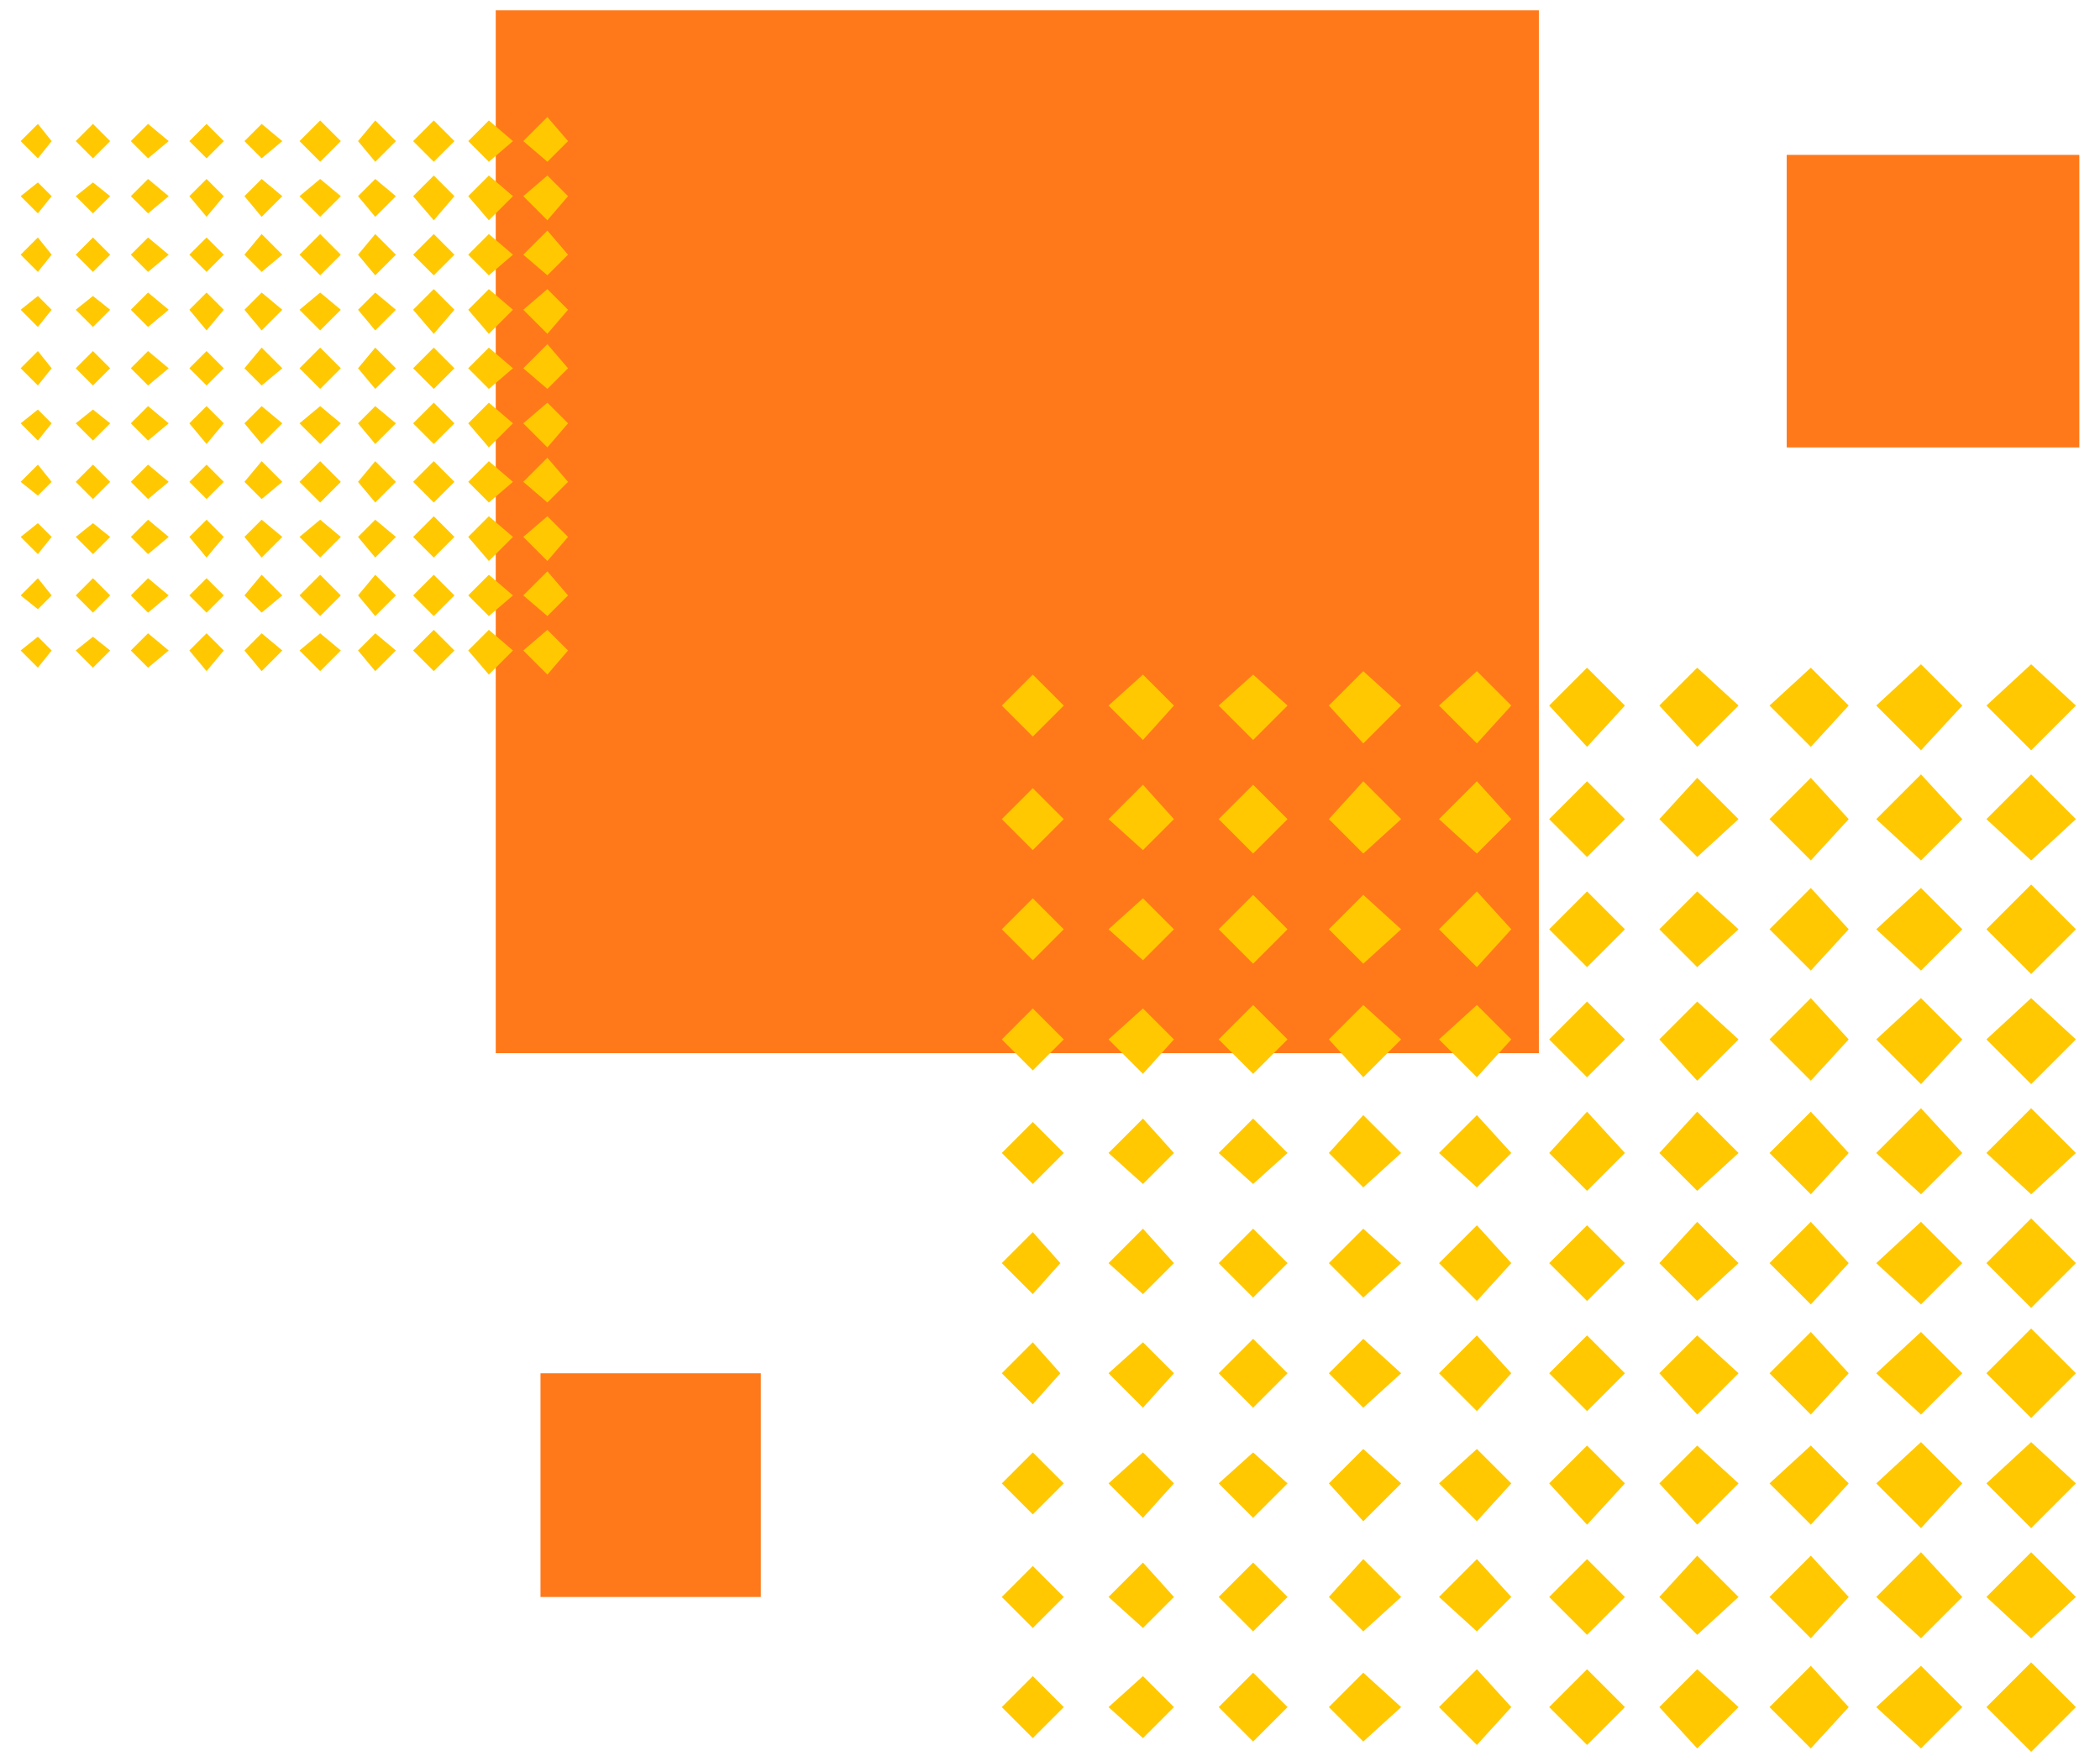
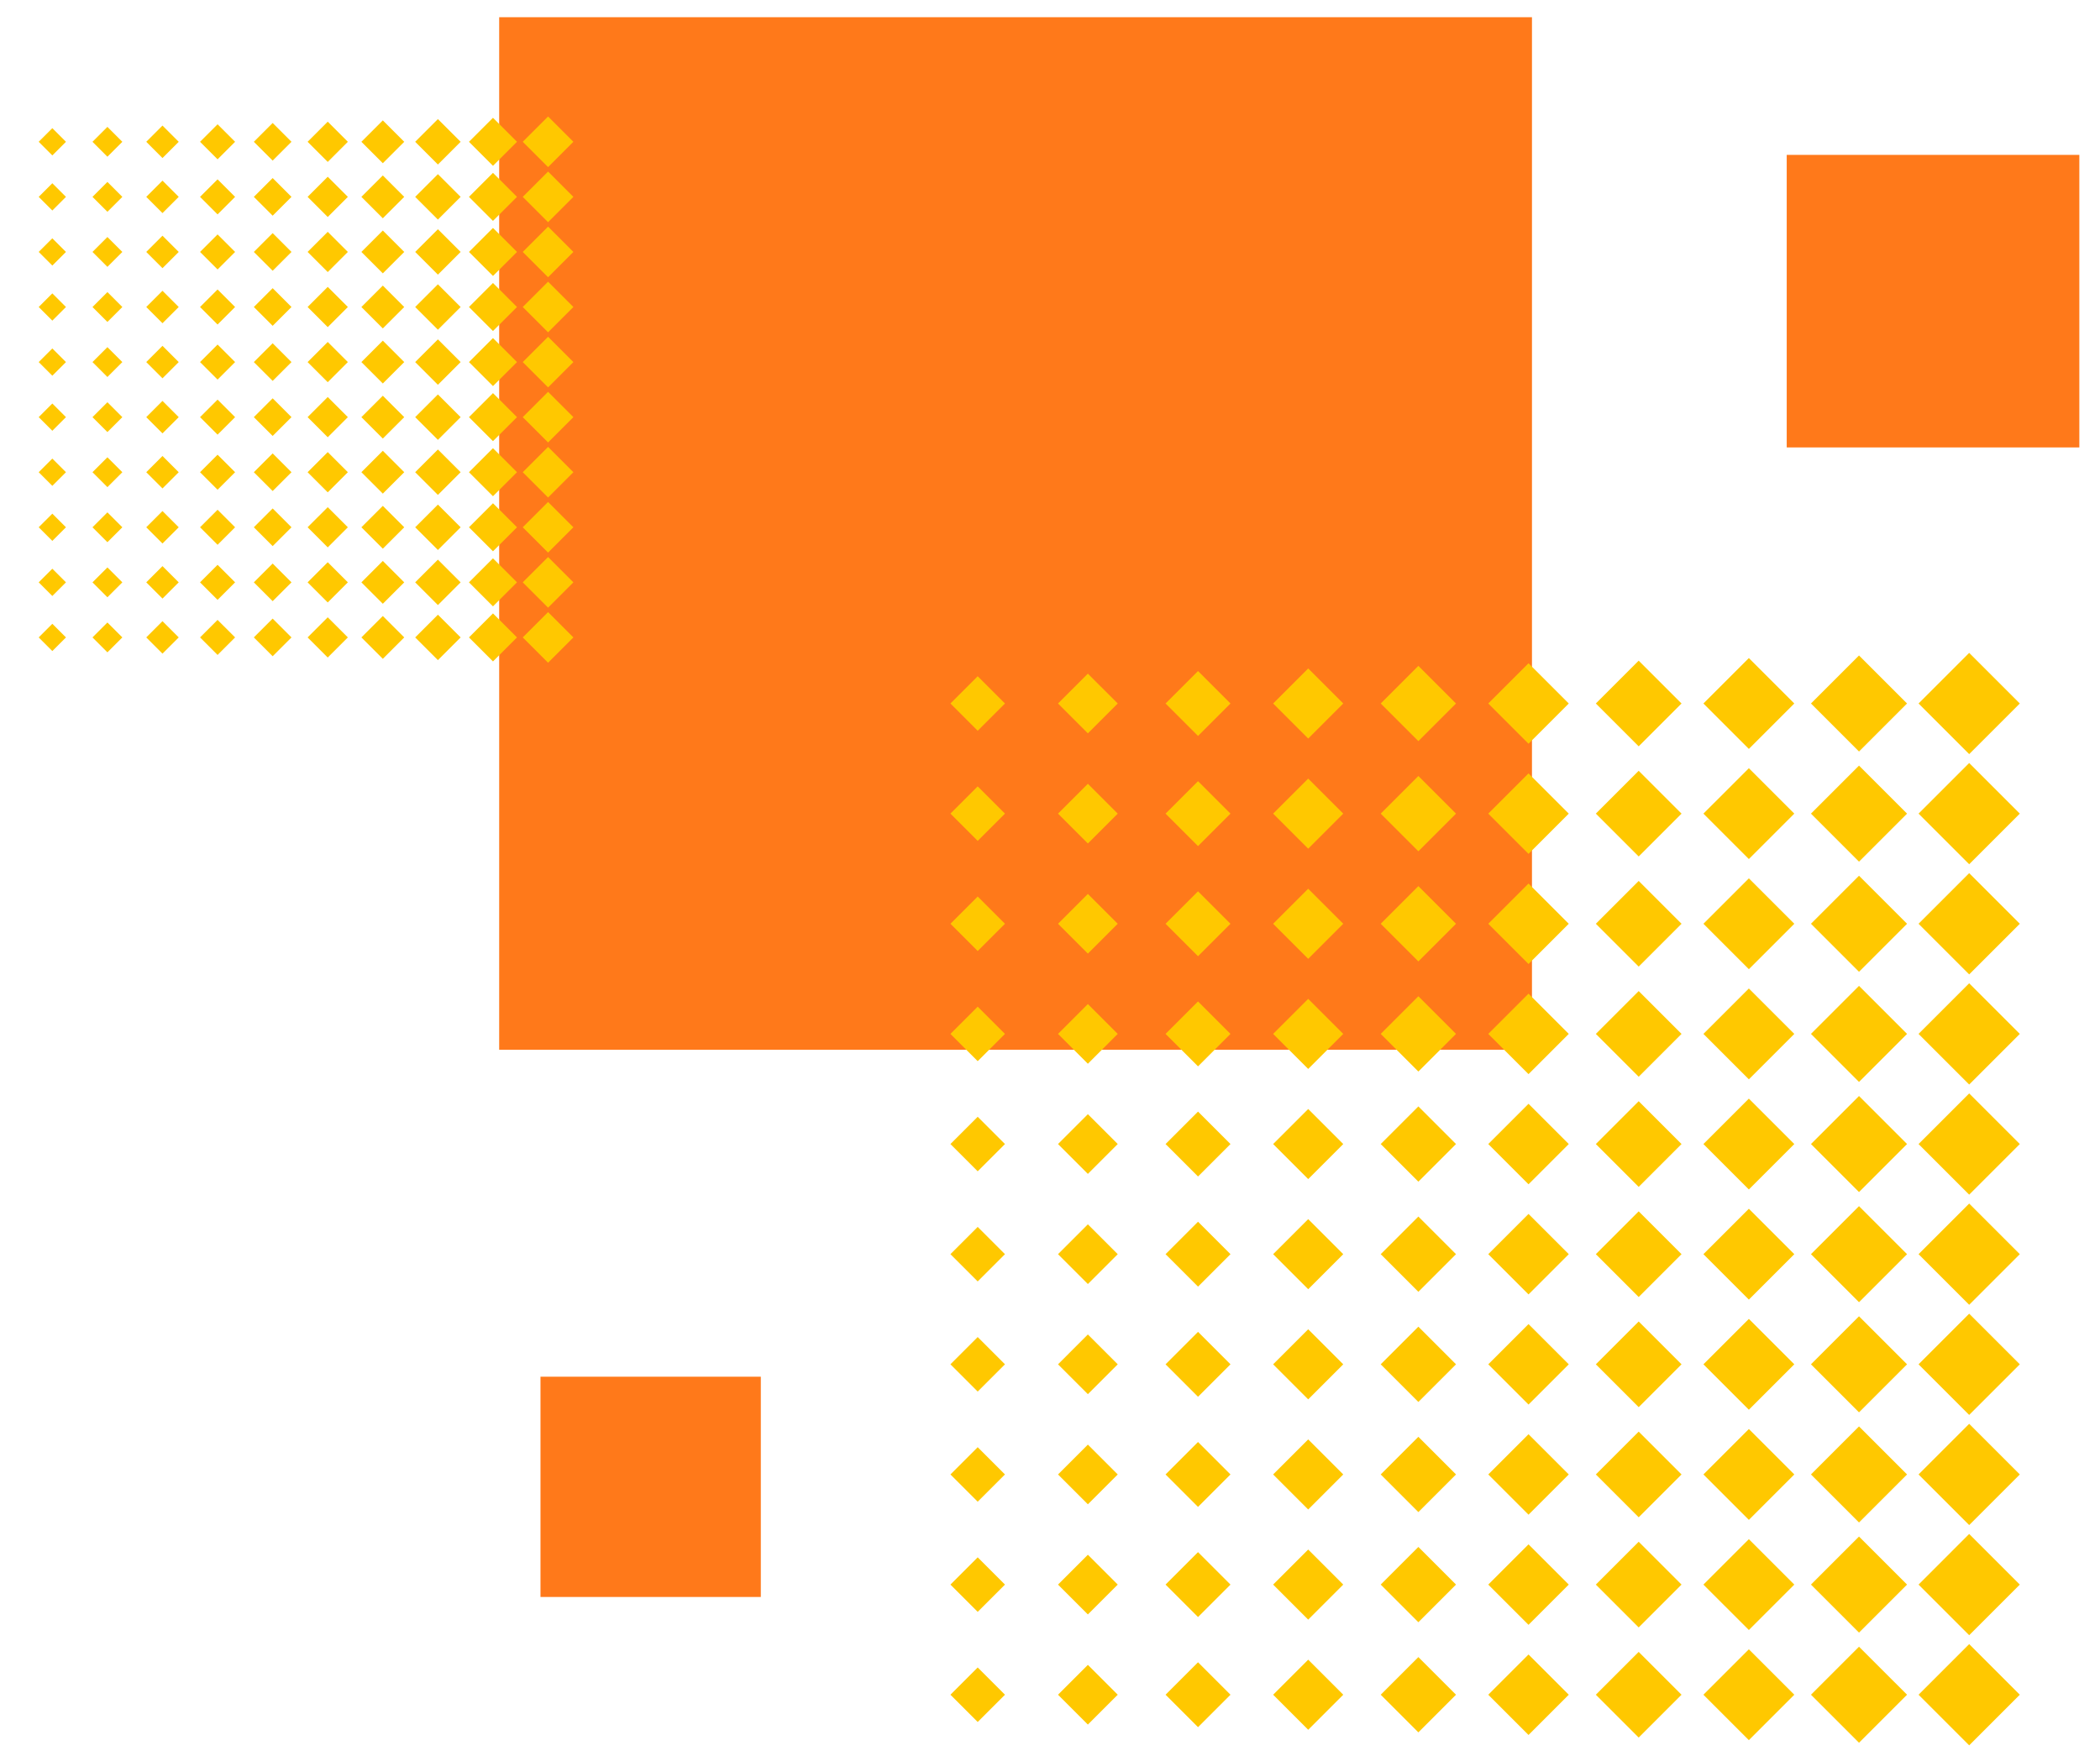
<svg xmlns="http://www.w3.org/2000/svg" version="1.2" viewBox="100 250 610 510">
-   <defs>
-     <clipPath id="a">
-       <path d="M243 253h304v303H243Zm0 0" />
-     </clipPath>
-     <clipPath id="b">
-       <path d="M677 733h26v26h-26Zm0 0" />
-     </clipPath>
-     <clipPath id="c">
-       <path d="M645 733h26v26h-26Zm0 0" />
-     </clipPath>
-     <clipPath id="d">
-       <path d="M106 286h10v10h-10Zm0 0" />
-     </clipPath>
-     <clipPath id="e">
-       <path d="M106 302h10v11h-10Zm0 0" />
-     </clipPath>
-     <clipPath id="f">
-       <path d="M106 319h10v10h-10Zm0 0" />
-     </clipPath>
-     <clipPath id="g">
-       <path d="M106 335h10v11h-10Zm0 0" />
-     </clipPath>
-     <clipPath id="h">
-       <path d="M106 352h10v10h-10Zm0 0" />
-     </clipPath>
-     <clipPath id="i">
-       <path d="M106 368h10v10h-10Zm0 0" />
-     </clipPath>
-     <clipPath id="j">
-       <path d="M106 385h10v10h-10Zm0 0" />
-     </clipPath>
-     <clipPath id="k">
-       <path d="M106 401h10v10h-10Zm0 0" />
-     </clipPath>
-     <clipPath id="l">
-       <path d="M106 418h10v10h-10Zm0 0" />
-     </clipPath>
-     <clipPath id="m">
-       <path d="M106 434h10v10h-10Zm0 0" />
-     </clipPath>
-   </defs>
-   <g clip-path="url(#a)">
-     <path d="M244 253v303h303V253Zm0 0" style="stroke:none;fill-rule:nonzero;fill:#ff791a;fill-opacity:1" />
+   <rect x="245" y="255" width="300" height="300" fill="#ff791a" />
+   <rect x="619" y="295" width="85" height="85" fill="#ff791a" />
+   <rect x="257" y="650" width="64" height="64" fill="#ff791a" />
+   <g transform="scale(1.6) translate(-28, 172) rotate(90, 100, 100)" fill="#ffc800">
+     <rect x="6.75" y="6.75" width="6.5" height="6.5" transform="rotate(45 10 10)" />
+     <rect x="16.75" y="6.75" width="6.5" height="6.5" transform="rotate(45 20 10)" />
+     <rect x="26.75" y="6.75" width="6.5" height="6.5" transform="rotate(45 30 10)" />
+     <rect x="36.75" y="6.75" width="6.5" height="6.5" transform="rotate(45 40 10)" />
+     <rect x="46.75" y="6.75" width="6.5" height="6.5" transform="rotate(45 50 10)" />
+     <rect x="56.75" y="6.75" width="6.5" height="6.5" transform="rotate(45 60 10)" />
+     <rect x="66.75" y="6.75" width="6.5" height="6.5" transform="rotate(45 70 10)" />
+     <rect x="76.75" y="6.75" width="6.5" height="6.5" transform="rotate(45 80 10)" />
+     <rect x="86.75" y="6.75" width="6.5" height="6.5" transform="rotate(45 90 10)" />
+     <rect x="96.75" y="6.75" width="6.5" height="6.5" transform="rotate(45 100 10)" />
+     <rect x="6.917" y="16.917" width="6.167" height="6.167" transform="rotate(45 10 20)" />
+     <rect x="16.917" y="16.917" width="6.167" height="6.167" transform="rotate(45 20 20)" />
+     <rect x="26.917" y="16.917" width="6.167" height="6.167" transform="rotate(45 30 20)" />
+     <rect x="36.917" y="16.917" width="6.167" height="6.167" transform="rotate(45 40 20)" />
+     <rect x="46.917" y="16.917" width="6.167" height="6.167" transform="rotate(45 50 20)" />
+     <rect x="56.917" y="16.917" width="6.167" height="6.167" transform="rotate(45 60 20)" />
+     <rect x="66.917" y="16.917" width="6.167" height="6.167" transform="rotate(45 70 20)" />
+     <rect x="76.917" y="16.917" width="6.167" height="6.167" transform="rotate(45 80 20)" />
+     <rect x="86.917" y="16.917" width="6.167" height="6.167" transform="rotate(45 90 20)" />
+     <rect x="96.917" y="16.917" width="6.167" height="6.167" transform="rotate(45 100 20)" />
+     <rect x="7.083" y="27.083" width="5.833" height="5.833" transform="rotate(45 10 30)" />
+     <rect x="17.083" y="27.083" width="5.833" height="5.833" transform="rotate(45 20 30)" />
+     <rect x="27.083" y="27.083" width="5.833" height="5.833" transform="rotate(45 30 30)" />
+     <rect x="37.083" y="27.083" width="5.833" height="5.833" transform="rotate(45 40 30)" />
+     <rect x="47.083" y="27.083" width="5.833" height="5.833" transform="rotate(45 50 30)" />
+     <rect x="57.083" y="27.083" width="5.833" height="5.833" transform="rotate(45 60 30)" />
+     <rect x="67.083" y="27.083" width="5.833" height="5.833" transform="rotate(45 70 30)" />
+     <rect x="77.083" y="27.083" width="5.833" height="5.833" transform="rotate(45 80 30)" />
+     <rect x="87.083" y="27.083" width="5.833" height="5.833" transform="rotate(45 90 30)" />
+     <rect x="97.083" y="27.083" width="5.833" height="5.833" transform="rotate(45 100 30)" />
+     <rect x="7.25" y="37.25" width="5.5" height="5.5" transform="rotate(45 10 40)" />
+     <rect x="17.25" y="37.25" width="5.5" height="5.5" transform="rotate(45 20 40)" />
+     <rect x="27.25" y="37.25" width="5.5" height="5.5" transform="rotate(45 30 40)" />
+     <rect x="37.25" y="37.25" width="5.5" height="5.5" transform="rotate(45 40 40)" />
+     <rect x="47.25" y="37.25" width="5.5" height="5.5" transform="rotate(45 50 40)" />
+     <rect x="57.25" y="37.25" width="5.5" height="5.5" transform="rotate(45 60 40)" />
+     <rect x="67.25" y="37.25" width="5.5" height="5.5" transform="rotate(45 70 40)" />
+     <rect x="77.25" y="37.25" width="5.5" height="5.5" transform="rotate(45 80 40)" />
+     <rect x="87.25" y="37.25" width="5.5" height="5.5" transform="rotate(45 90 40)" />
+     <rect x="97.25" y="37.25" width="5.5" height="5.5" transform="rotate(45 100 40)" />
+     <rect x="7.417" y="47.417" width="5.167" height="5.167" transform="rotate(45 10 50)" />
+     <rect x="17.417" y="47.417" width="5.167" height="5.167" transform="rotate(45 20 50)" />
+     <rect x="27.417" y="47.417" width="5.167" height="5.167" transform="rotate(45 30 50)" />
+     <rect x="37.417" y="47.417" width="5.167" height="5.167" transform="rotate(45 40 50)" />
+     <rect x="47.417" y="47.417" width="5.167" height="5.167" transform="rotate(45 50 50)" />
+     <rect x="57.417" y="47.417" width="5.167" height="5.167" transform="rotate(45 60 50)" />
+     <rect x="67.417" y="47.417" width="5.167" height="5.167" transform="rotate(45 70 50)" />
+     <rect x="77.417" y="47.417" width="5.167" height="5.167" transform="rotate(45 80 50)" />
+     <rect x="87.417" y="47.417" width="5.167" height="5.167" transform="rotate(45 90 50)" />
+     <rect x="97.417" y="47.417" width="5.167" height="5.167" transform="rotate(45 100 50)" />
+     <rect x="7.583" y="57.583" width="4.833" height="4.833" transform="rotate(45 10 60)" />
+     <rect x="17.583" y="57.583" width="4.833" height="4.833" transform="rotate(45 20 60)" />
+     <rect x="27.583" y="57.583" width="4.833" height="4.833" transform="rotate(45 30 60)" />
+     <rect x="37.583" y="57.583" width="4.833" height="4.833" transform="rotate(45 40 60)" />
+     <rect x="47.583" y="57.583" width="4.833" height="4.833" transform="rotate(45 50 60)" />
+     <rect x="57.583" y="57.583" width="4.833" height="4.833" transform="rotate(45 60 60)" />
+     <rect x="67.583" y="57.583" width="4.833" height="4.833" transform="rotate(45 70 60)" />
+     <rect x="77.583" y="57.583" width="4.833" height="4.833" transform="rotate(45 80 60)" />
+     <rect x="87.583" y="57.583" width="4.833" height="4.833" transform="rotate(45 90 60)" />
+     <rect x="97.583" y="57.583" width="4.833" height="4.833" transform="rotate(45 100 60)" />
+     <rect x="7.75" y="67.75" width="4.5" height="4.5" transform="rotate(45 10 70)" />
+     <rect x="17.75" y="67.75" width="4.5" height="4.5" transform="rotate(45 20 70)" />
+     <rect x="27.75" y="67.75" width="4.5" height="4.5" transform="rotate(45 30 70)" />
+     <rect x="37.75" y="67.75" width="4.5" height="4.5" transform="rotate(45 40 70)" />
+     <rect x="47.75" y="67.75" width="4.5" height="4.5" transform="rotate(45 50 70)" />
+     <rect x="57.75" y="67.75" width="4.5" height="4.5" transform="rotate(45 60 70)" />
+     <rect x="67.75" y="67.75" width="4.5" height="4.5" transform="rotate(45 70 70)" />
+     <rect x="77.75" y="67.75" width="4.5" height="4.5" transform="rotate(45 80 70)" />
+     <rect x="87.75" y="67.75" width="4.5" height="4.5" transform="rotate(45 90 70)" />
+     <rect x="97.75" y="67.75" width="4.5" height="4.5" transform="rotate(45 100 70)" />
+     <rect x="7.917" y="77.917" width="4.167" height="4.167" transform="rotate(45 10 80)" />
+     <rect x="17.917" y="77.917" width="4.167" height="4.167" transform="rotate(45 20 80)" />
+     <rect x="27.917" y="77.917" width="4.167" height="4.167" transform="rotate(45 30 80)" />
+     <rect x="37.917" y="77.917" width="4.167" height="4.167" transform="rotate(45 40 80)" />
+     <rect x="47.917" y="77.917" width="4.167" height="4.167" transform="rotate(45 50 80)" />
+     <rect x="57.917" y="77.917" width="4.167" height="4.167" transform="rotate(45 60 80)" />
+     <rect x="67.917" y="77.917" width="4.167" height="4.167" transform="rotate(45 70 80)" />
+     <rect x="77.917" y="77.917" width="4.167" height="4.167" transform="rotate(45 80 80)" />
+     <rect x="87.917" y="77.917" width="4.167" height="4.167" transform="rotate(45 90 80)" />
+     <rect x="97.917" y="77.917" width="4.167" height="4.167" transform="rotate(45 100 80)" />
+     <rect x="8.083" y="88.083" width="3.833" height="3.833" transform="rotate(45 10 90)" />
+     <rect x="18.083" y="88.083" width="3.833" height="3.833" transform="rotate(45 20 90)" />
+     <rect x="28.083" y="88.083" width="3.833" height="3.833" transform="rotate(45 30 90)" />
+     <rect x="38.083" y="88.083" width="3.833" height="3.833" transform="rotate(45 40 90)" />
+     <rect x="48.083" y="88.083" width="3.833" height="3.833" transform="rotate(45 50 90)" />
+     <rect x="58.083" y="88.083" width="3.833" height="3.833" transform="rotate(45 60 90)" />
+     <rect x="68.083" y="88.083" width="3.833" height="3.833" transform="rotate(45 70 90)" />
+     <rect x="78.083" y="88.083" width="3.833" height="3.833" transform="rotate(45 80 90)" />
+     <rect x="88.083" y="88.083" width="3.833" height="3.833" transform="rotate(45 90 90)" />
+     <rect x="98.083" y="88.083" width="3.833" height="3.833" transform="rotate(45 100 90)" />
+     <rect x="8.25" y="98.25" width="3.5" height="3.5" transform="rotate(45 10 100)" />
+     <rect x="18.25" y="98.25" width="3.5" height="3.5" transform="rotate(45 20 100)" />
+     <rect x="28.25" y="98.25" width="3.5" height="3.5" transform="rotate(45 30 100)" />
+     <rect x="38.25" y="98.25" width="3.5" height="3.5" transform="rotate(45 40 100)" />
+     <rect x="48.25" y="98.25" width="3.5" height="3.5" transform="rotate(45 50 100)" />
+     <rect x="58.25" y="98.25" width="3.5" height="3.5" transform="rotate(45 60 100)" />
+     <rect x="68.25" y="98.25" width="3.5" height="3.5" transform="rotate(45 70 100)" />
+     <rect x="78.25" y="98.25" width="3.5" height="3.5" transform="rotate(45 80 100)" />
+     <rect x="88.25" y="98.25" width="3.5" height="3.5" transform="rotate(45 90 100)" />
+     <rect x="98.25" y="98.25" width="3.5" height="3.5" transform="rotate(45 100 100)" />
  </g>
-   <path d="M257 649v65h64v-65Zm362-354v85h85v-85Zm0 0" style="stroke:none;fill-rule:nonzero;fill:#ff791a;fill-opacity:1" />
-   <path d="m690 443-13 12 13 13 13-13Zm0 32-13 13 13 12 13-12Zm0 32-13 13 13 13 13-13Zm0 33-13 12 13 13 13-13Zm0 32-13 13 13 12 13-12Zm0 32-13 13 13 13 13-13Zm0 32-13 13 13 13 13-13Zm0 33-13 12 13 13 13-13Zm0 32-13 13 13 12 13-12Zm0 0" style="stroke:none;fill-rule:nonzero;fill:#ffc800;fill-opacity:1" />
-   <g clip-path="url(#b)">
-     <path d="m690 733-13 13 13 13 13-13Zm0 0" style="stroke:none;fill-rule:nonzero;fill:#ffc800;fill-opacity:1" />
-   </g>
-   <path d="m658 443-13 12 13 13 12-13Zm0 32-13 13 13 12 12-12Zm0 33-13 12 13 12 12-12Zm0 32-13 12 13 13 12-13Zm0 32-13 13 13 12 12-12Zm0 33-13 12 13 12 12-12Zm0 32-13 12 13 12 12-12Zm0 32-13 12 13 13 12-13Zm0 32-13 13 13 12 12-12Zm0 0" style="stroke:none;fill-rule:nonzero;fill:#ffc800;fill-opacity:1" />
-   <g clip-path="url(#c)">
-     <path d="m658 734-13 12 13 12 12-12Zm0 0" style="stroke:none;fill-rule:nonzero;fill:#ffc800;fill-opacity:1" />
-   </g>
-   <path d="m626 444-12 11 12 12 11-12Zm0 32-12 12 12 12 11-12Zm0 32-12 12 12 12 11-12Zm0 32-12 12 12 12 11-12Zm0 33-12 12 12 12 11-12Zm0 32-12 12 12 12 11-12Zm0 32-12 12 12 12 11-12Zm0 33-12 11 12 12 11-12Zm0 32-12 12 12 12 11-12Zm0 32-12 12 12 12 11-12Zm-33-290-11 11 11 12 12-12Zm0 32-11 12 11 11 12-11Zm0 33-11 11 11 11 12-11Zm0 32-11 11 11 12 12-12Zm0 32-11 12 11 11 12-11Zm0 32-11 12 11 11 12-11Zm0 33-11 11 11 12 12-12Zm0 32-11 11 11 12 12-12Zm0 32-11 12 11 11 12-11Zm0 33-11 11 11 12 12-12Zm-32-291-11 11 11 12 11-12Zm0 33-11 11 11 11 11-11Zm0 32-11 11 11 11 11-11Zm0 32-11 11 11 11 11-11Zm0 32-11 12 11 11 11-11Zm0 33-11 11 11 11 11-11Zm0 32-11 11 11 11 11-11Zm0 32-11 11 11 12 11-12Zm0 33-11 11 11 11 11-11Zm0 32-11 11 11 11 11-11Zm-32-290-11 10 11 11 10-11Zm0 32-11 11 11 10 10-10Zm0 32-11 11 11 11 10-11Zm0 33-11 10 11 11 10-11Zm0 32-11 11 11 10 10-10Zm0 32-11 11 11 11 10-11Zm0 32-11 11 11 11 10-11Zm0 33-11 10 11 11 10-11Zm0 32-11 11 11 10 10-10Zm0 32-11 11 11 11 10-11Zm-33-290-10 10 10 11 11-11Zm0 32-10 11 10 10 11-10Zm0 33-10 10 10 10 11-10Zm0 32-10 10 10 11 11-11Zm0 32-10 11 10 10 11-10Zm0 33-10 10 10 10 11-10Zm0 32-10 10 10 10 11-10Zm0 32-10 10 10 11 11-11Zm0 32-10 11 10 10 11-10Zm0 33-10 10 10 10 11-10Zm-32-290-10 9 10 10 10-10Zm0 32-10 10 10 10 10-10Zm0 32-10 10 10 10 10-10Zm0 32-10 10 10 10 10-10Zm0 33-10 10 10 9 10-9Zm0 32-10 10 10 10 10-10Zm0 32-10 10 10 10 10-10Zm0 33-10 9 10 10 10-10Zm0 32-10 10 10 10 10-10Zm0 32-10 10 10 10 10-10Zm-32-290-10 9 10 10 9-10Zm0 32-10 10 10 9 9-9Zm0 33-10 9 10 9 9-9Zm0 32-10 9 10 10 9-10Zm0 32-10 10 10 9 9-9Zm0 32-10 10 10 9 9-9Zm0 33-10 9 10 10 9-10Zm0 32-10 9 10 10 9-10Zm0 32-10 10 10 9 9-9Zm0 33-10 9 10 9 9-9Zm-32-291-9 9 9 9 9-9Zm0 33-9 9 9 9 9-9Zm0 32-9 9 9 9 9-9Zm0 32-9 9 9 9 9-9Zm0 33-9 9 9 9 9-9Zm0 32-9 9 9 9 8-9Zm0 32-9 9 9 9 8-9Zm0 32-9 9 9 9 9-9Zm0 33-9 9 9 9 9-9Zm0 32-9 9 9 9 9-9ZM259 284l-7 7 7 6 6-6Zm0 17-7 6 7 7 6-7Zm0 16-7 7 7 6 6-6Zm0 17-7 6 7 7 6-7Zm0 16-7 7 7 6 6-6Zm0 17-7 6 7 7 6-7Zm0 16-7 7 7 6 6-6Zm0 17-7 6 7 7 6-7Zm0 16-7 7 7 6 6-6Zm0 17-7 6 7 7 6-7Zm-17-148-6 6 6 6 7-6Zm0 16-6 6 6 7 7-7Zm0 17-6 6 6 6 7-6Zm0 16-6 6 6 7 7-7Zm0 17-6 6 6 6 7-6Zm0 16-6 6 6 7 7-7Zm0 17-6 6 6 6 7-6Zm0 16-6 6 6 7 7-7Zm0 17-6 6 6 6 7-6Zm0 16-6 6 6 7 7-7Zm-16-148-6 6 6 6 6-6Zm0 16-6 6 6 7 6-7Zm0 17-6 6 6 6 6-6Zm0 16-6 6 6 7 6-7Zm0 17-6 6 6 6 6-6Zm0 16-6 6 6 6 6-6Zm0 17-6 6 6 6 6-6Zm0 16-6 6 6 6 6-6Zm0 17-6 6 6 6 6-6Zm0 16-6 6 6 6 6-6Zm-17-148-5 6 5 6 6-6Zm0 17-5 5 5 6 6-6Zm0 16-5 6 5 6 6-6Zm0 17-5 5 5 6 6-6Zm0 16-5 6 5 6 6-6Zm0 17-5 5 5 6 6-6Zm0 16-5 6 5 6 6-6Zm0 17-5 5 5 6 6-6Zm0 16-5 6 5 6 6-6Zm0 17-5 5 5 6 6-6Zm-16-149-6 6 6 6 6-6Zm0 17-6 5 6 6 6-6Zm0 16-6 6 6 6 6-6Zm0 17-6 5 6 6 6-6Zm0 16-6 6 6 6 6-6Zm0 17-6 5 6 6 6-6Zm0 16-6 6 6 6 6-6Zm0 17-6 5 6 6 6-6Zm0 16-6 6 6 6 6-6Zm0 17-6 5 6 6 6-6Zm-17-148-5 5 5 5 6-5Zm0 16-5 5 5 6 6-6Zm0 16-5 6 5 5 6-5Zm0 17-5 5 5 6 6-6Zm0 16-5 6 5 5 6-5Zm0 17-5 5 5 6 6-6Zm0 16-5 6 5 5 6-5Zm0 17-5 5 5 6 6-6Zm0 16-5 6 5 5 6-5Zm0 17-5 5 5 6 6-6Zm-16-148-5 5 5 5 5-5Zm0 16-5 5 5 6 5-6Zm0 17-5 5 5 5 5-5Zm0 16-5 5 5 6 5-6Zm0 17-5 5 5 5 5-5Zm0 16-5 5 5 6 5-6Zm0 17-5 5 5 5 5-5Zm0 16-5 5 5 6 5-6Zm0 17-5 5 5 5 5-5Zm0 16-5 5 5 6 5-6Zm-17-148-5 5 5 5 6-5Zm0 16-5 5 5 5 6-5Zm0 17-5 5 5 5 6-5Zm0 16-5 5 5 5 6-5Zm0 17-5 5 5 5 6-5Zm0 16-5 5 5 5 6-5Zm0 17-5 5 5 5 6-5Zm0 16-5 5 5 5 6-5Zm0 17-5 5 5 5 6-5Zm0 16-5 5 5 5 6-5Zm-16-148-5 5 5 5 5-5Zm0 17-5 4 5 5 5-5Zm0 16-5 5 5 5 5-5Zm0 17-5 4 5 5 5-5Zm0 16-5 5 5 5 5-5Zm0 17-5 4 5 5 5-5Zm0 16-5 5 5 5 5-5Zm0 17-5 4 5 5 5-5Zm0 16-5 5 5 5 5-5Zm0 17-5 4 5 5 5-5Zm0 0" style="stroke:none;fill-rule:nonzero;fill:#ffc800;fill-opacity:1" />
-   <g clip-path="url(#d)">
-     <path d="m111 286-5 5 5 5 4-5Zm0 0" style="stroke:none;fill-rule:nonzero;fill:#ffc800;fill-opacity:1" />
-   </g>
-   <g clip-path="url(#e)">
-     <path d="m111 303-5 4 5 5 4-5Zm0 0" style="stroke:none;fill-rule:nonzero;fill:#ffc800;fill-opacity:1" />
-   </g>
-   <g clip-path="url(#f)">
-     <path d="m111 319-5 5 5 5 4-5Zm0 0" style="stroke:none;fill-rule:nonzero;fill:#ffc800;fill-opacity:1" />
-   </g>
-   <g clip-path="url(#g)">
-     <path d="m111 336-5 4 5 5 4-5Zm0 0" style="stroke:none;fill-rule:nonzero;fill:#ffc800;fill-opacity:1" />
-   </g>
-   <g clip-path="url(#h)">
-     <path d="m111 352-5 5 5 5 4-5Zm0 0" style="stroke:none;fill-rule:nonzero;fill:#ffc800;fill-opacity:1" />
-   </g>
-   <g clip-path="url(#i)">
-     <path d="m111 369-5 4 5 5 4-5Zm0 0" style="stroke:none;fill-rule:nonzero;fill:#ffc800;fill-opacity:1" />
-   </g>
-   <g clip-path="url(#j)">
-     <path d="m111 385-5 5 5 4 4-4Zm0 0" style="stroke:none;fill-rule:nonzero;fill:#ffc800;fill-opacity:1" />
-   </g>
-   <g clip-path="url(#k)">
-     <path d="m111 402-5 4 5 5 4-5Zm0 0" style="stroke:none;fill-rule:nonzero;fill:#ffc800;fill-opacity:1" />
-   </g>
-   <g clip-path="url(#l)">
-     <path d="m111 418-5 5 5 4 4-4Zm0 0" style="stroke:none;fill-rule:nonzero;fill:#ffc800;fill-opacity:1" />
-   </g>
-   <g clip-path="url(#m)">
-     <path d="m111 435-5 4 5 5 4-5Zm0 0" style="stroke:none;fill-rule:nonzero;fill:#ffc800;fill-opacity:1" />
+   <g transform="scale(3.2) translate(20, 132) rotate(90, 100, 100)" fill="#ffc800">
+     <rect x="6.75" y="6.75" width="6.5" height="6.5" transform="rotate(45 10 10)" />
+     <rect x="16.75" y="6.75" width="6.5" height="6.5" transform="rotate(45 20 10)" />
+     <rect x="26.75" y="6.75" width="6.5" height="6.5" transform="rotate(45 30 10)" />
+     <rect x="36.75" y="6.75" width="6.5" height="6.5" transform="rotate(45 40 10)" />
+     <rect x="46.75" y="6.75" width="6.5" height="6.5" transform="rotate(45 50 10)" />
+     <rect x="56.75" y="6.75" width="6.5" height="6.5" transform="rotate(45 60 10)" />
+     <rect x="66.75" y="6.75" width="6.5" height="6.5" transform="rotate(45 70 10)" />
+     <rect x="76.75" y="6.75" width="6.5" height="6.5" transform="rotate(45 80 10)" />
+     <rect x="86.75" y="6.75" width="6.5" height="6.5" transform="rotate(45 90 10)" />
+     <rect x="96.75" y="6.75" width="6.5" height="6.5" transform="rotate(45 100 10)" />
+     <rect x="6.917" y="16.917" width="6.167" height="6.167" transform="rotate(45 10 20)" />
+     <rect x="16.917" y="16.917" width="6.167" height="6.167" transform="rotate(45 20 20)" />
+     <rect x="26.917" y="16.917" width="6.167" height="6.167" transform="rotate(45 30 20)" />
+     <rect x="36.917" y="16.917" width="6.167" height="6.167" transform="rotate(45 40 20)" />
+     <rect x="46.917" y="16.917" width="6.167" height="6.167" transform="rotate(45 50 20)" />
+     <rect x="56.917" y="16.917" width="6.167" height="6.167" transform="rotate(45 60 20)" />
+     <rect x="66.917" y="16.917" width="6.167" height="6.167" transform="rotate(45 70 20)" />
+     <rect x="76.917" y="16.917" width="6.167" height="6.167" transform="rotate(45 80 20)" />
+     <rect x="86.917" y="16.917" width="6.167" height="6.167" transform="rotate(45 90 20)" />
+     <rect x="96.917" y="16.917" width="6.167" height="6.167" transform="rotate(45 100 20)" />
+     <rect x="7.083" y="27.083" width="5.833" height="5.833" transform="rotate(45 10 30)" />
+     <rect x="17.083" y="27.083" width="5.833" height="5.833" transform="rotate(45 20 30)" />
+     <rect x="27.083" y="27.083" width="5.833" height="5.833" transform="rotate(45 30 30)" />
+     <rect x="37.083" y="27.083" width="5.833" height="5.833" transform="rotate(45 40 30)" />
+     <rect x="47.083" y="27.083" width="5.833" height="5.833" transform="rotate(45 50 30)" />
+     <rect x="57.083" y="27.083" width="5.833" height="5.833" transform="rotate(45 60 30)" />
+     <rect x="67.083" y="27.083" width="5.833" height="5.833" transform="rotate(45 70 30)" />
+     <rect x="77.083" y="27.083" width="5.833" height="5.833" transform="rotate(45 80 30)" />
+     <rect x="87.083" y="27.083" width="5.833" height="5.833" transform="rotate(45 90 30)" />
+     <rect x="97.083" y="27.083" width="5.833" height="5.833" transform="rotate(45 100 30)" />
+     <rect x="7.25" y="37.25" width="5.5" height="5.5" transform="rotate(45 10 40)" />
+     <rect x="17.25" y="37.25" width="5.5" height="5.5" transform="rotate(45 20 40)" />
+     <rect x="27.25" y="37.25" width="5.5" height="5.5" transform="rotate(45 30 40)" />
+     <rect x="37.25" y="37.25" width="5.5" height="5.5" transform="rotate(45 40 40)" />
+     <rect x="47.25" y="37.25" width="5.5" height="5.5" transform="rotate(45 50 40)" />
+     <rect x="57.25" y="37.25" width="5.5" height="5.5" transform="rotate(45 60 40)" />
+     <rect x="67.25" y="37.25" width="5.5" height="5.5" transform="rotate(45 70 40)" />
+     <rect x="77.25" y="37.25" width="5.5" height="5.5" transform="rotate(45 80 40)" />
+     <rect x="87.25" y="37.25" width="5.5" height="5.5" transform="rotate(45 90 40)" />
+     <rect x="97.25" y="37.25" width="5.5" height="5.5" transform="rotate(45 100 40)" />
+     <rect x="7.417" y="47.417" width="5.167" height="5.167" transform="rotate(45 10 50)" />
+     <rect x="17.417" y="47.417" width="5.167" height="5.167" transform="rotate(45 20 50)" />
+     <rect x="27.417" y="47.417" width="5.167" height="5.167" transform="rotate(45 30 50)" />
+     <rect x="37.417" y="47.417" width="5.167" height="5.167" transform="rotate(45 40 50)" />
+     <rect x="47.417" y="47.417" width="5.167" height="5.167" transform="rotate(45 50 50)" />
+     <rect x="57.417" y="47.417" width="5.167" height="5.167" transform="rotate(45 60 50)" />
+     <rect x="67.417" y="47.417" width="5.167" height="5.167" transform="rotate(45 70 50)" />
+     <rect x="77.417" y="47.417" width="5.167" height="5.167" transform="rotate(45 80 50)" />
+     <rect x="87.417" y="47.417" width="5.167" height="5.167" transform="rotate(45 90 50)" />
+     <rect x="97.417" y="47.417" width="5.167" height="5.167" transform="rotate(45 100 50)" />
+     <rect x="7.583" y="57.583" width="4.833" height="4.833" transform="rotate(45 10 60)" />
+     <rect x="17.583" y="57.583" width="4.833" height="4.833" transform="rotate(45 20 60)" />
+     <rect x="27.583" y="57.583" width="4.833" height="4.833" transform="rotate(45 30 60)" />
+     <rect x="37.583" y="57.583" width="4.833" height="4.833" transform="rotate(45 40 60)" />
+     <rect x="47.583" y="57.583" width="4.833" height="4.833" transform="rotate(45 50 60)" />
+     <rect x="57.583" y="57.583" width="4.833" height="4.833" transform="rotate(45 60 60)" />
+     <rect x="67.583" y="57.583" width="4.833" height="4.833" transform="rotate(45 70 60)" />
+     <rect x="77.583" y="57.583" width="4.833" height="4.833" transform="rotate(45 80 60)" />
+     <rect x="87.583" y="57.583" width="4.833" height="4.833" transform="rotate(45 90 60)" />
+     <rect x="97.583" y="57.583" width="4.833" height="4.833" transform="rotate(45 100 60)" />
+     <rect x="7.75" y="67.75" width="4.5" height="4.5" transform="rotate(45 10 70)" />
+     <rect x="17.75" y="67.75" width="4.5" height="4.5" transform="rotate(45 20 70)" />
+     <rect x="27.75" y="67.75" width="4.5" height="4.5" transform="rotate(45 30 70)" />
+     <rect x="37.75" y="67.75" width="4.5" height="4.5" transform="rotate(45 40 70)" />
+     <rect x="47.75" y="67.75" width="4.5" height="4.5" transform="rotate(45 50 70)" />
+     <rect x="57.75" y="67.75" width="4.5" height="4.5" transform="rotate(45 60 70)" />
+     <rect x="67.75" y="67.75" width="4.5" height="4.5" transform="rotate(45 70 70)" />
+     <rect x="77.75" y="67.75" width="4.5" height="4.5" transform="rotate(45 80 70)" />
+     <rect x="87.75" y="67.75" width="4.5" height="4.5" transform="rotate(45 90 70)" />
+     <rect x="97.75" y="67.75" width="4.5" height="4.5" transform="rotate(45 100 70)" />
+     <rect x="7.917" y="77.917" width="4.167" height="4.167" transform="rotate(45 10 80)" />
+     <rect x="17.917" y="77.917" width="4.167" height="4.167" transform="rotate(45 20 80)" />
+     <rect x="27.917" y="77.917" width="4.167" height="4.167" transform="rotate(45 30 80)" />
+     <rect x="37.917" y="77.917" width="4.167" height="4.167" transform="rotate(45 40 80)" />
+     <rect x="47.917" y="77.917" width="4.167" height="4.167" transform="rotate(45 50 80)" />
+     <rect x="57.917" y="77.917" width="4.167" height="4.167" transform="rotate(45 60 80)" />
+     <rect x="67.917" y="77.917" width="4.167" height="4.167" transform="rotate(45 70 80)" />
+     <rect x="77.917" y="77.917" width="4.167" height="4.167" transform="rotate(45 80 80)" />
+     <rect x="87.917" y="77.917" width="4.167" height="4.167" transform="rotate(45 90 80)" />
+     <rect x="97.917" y="77.917" width="4.167" height="4.167" transform="rotate(45 100 80)" />
+     <rect x="8.083" y="88.083" width="3.833" height="3.833" transform="rotate(45 10 90)" />
+     <rect x="18.083" y="88.083" width="3.833" height="3.833" transform="rotate(45 20 90)" />
+     <rect x="28.083" y="88.083" width="3.833" height="3.833" transform="rotate(45 30 90)" />
+     <rect x="38.083" y="88.083" width="3.833" height="3.833" transform="rotate(45 40 90)" />
+     <rect x="48.083" y="88.083" width="3.833" height="3.833" transform="rotate(45 50 90)" />
+     <rect x="58.083" y="88.083" width="3.833" height="3.833" transform="rotate(45 60 90)" />
+     <rect x="68.083" y="88.083" width="3.833" height="3.833" transform="rotate(45 70 90)" />
+     <rect x="78.083" y="88.083" width="3.833" height="3.833" transform="rotate(45 80 90)" />
+     <rect x="88.083" y="88.083" width="3.833" height="3.833" transform="rotate(45 90 90)" />
+     <rect x="98.083" y="88.083" width="3.833" height="3.833" transform="rotate(45 100 90)" />
+     <rect x="8.25" y="98.25" width="3.5" height="3.5" transform="rotate(45 10 100)" />
+     <rect x="18.25" y="98.25" width="3.5" height="3.5" transform="rotate(45 20 100)" />
+     <rect x="28.25" y="98.25" width="3.5" height="3.5" transform="rotate(45 30 100)" />
+     <rect x="38.25" y="98.25" width="3.5" height="3.5" transform="rotate(45 40 100)" />
+     <rect x="48.25" y="98.25" width="3.5" height="3.5" transform="rotate(45 50 100)" />
+     <rect x="58.25" y="98.25" width="3.5" height="3.5" transform="rotate(45 60 100)" />
+     <rect x="68.25" y="98.25" width="3.5" height="3.5" transform="rotate(45 70 100)" />
+     <rect x="78.25" y="98.25" width="3.5" height="3.5" transform="rotate(45 80 100)" />
+     <rect x="88.25" y="98.25" width="3.5" height="3.5" transform="rotate(45 90 100)" />
+     <rect x="98.25" y="98.25" width="3.5" height="3.5" transform="rotate(45 100 100)" />
  </g>
</svg>
